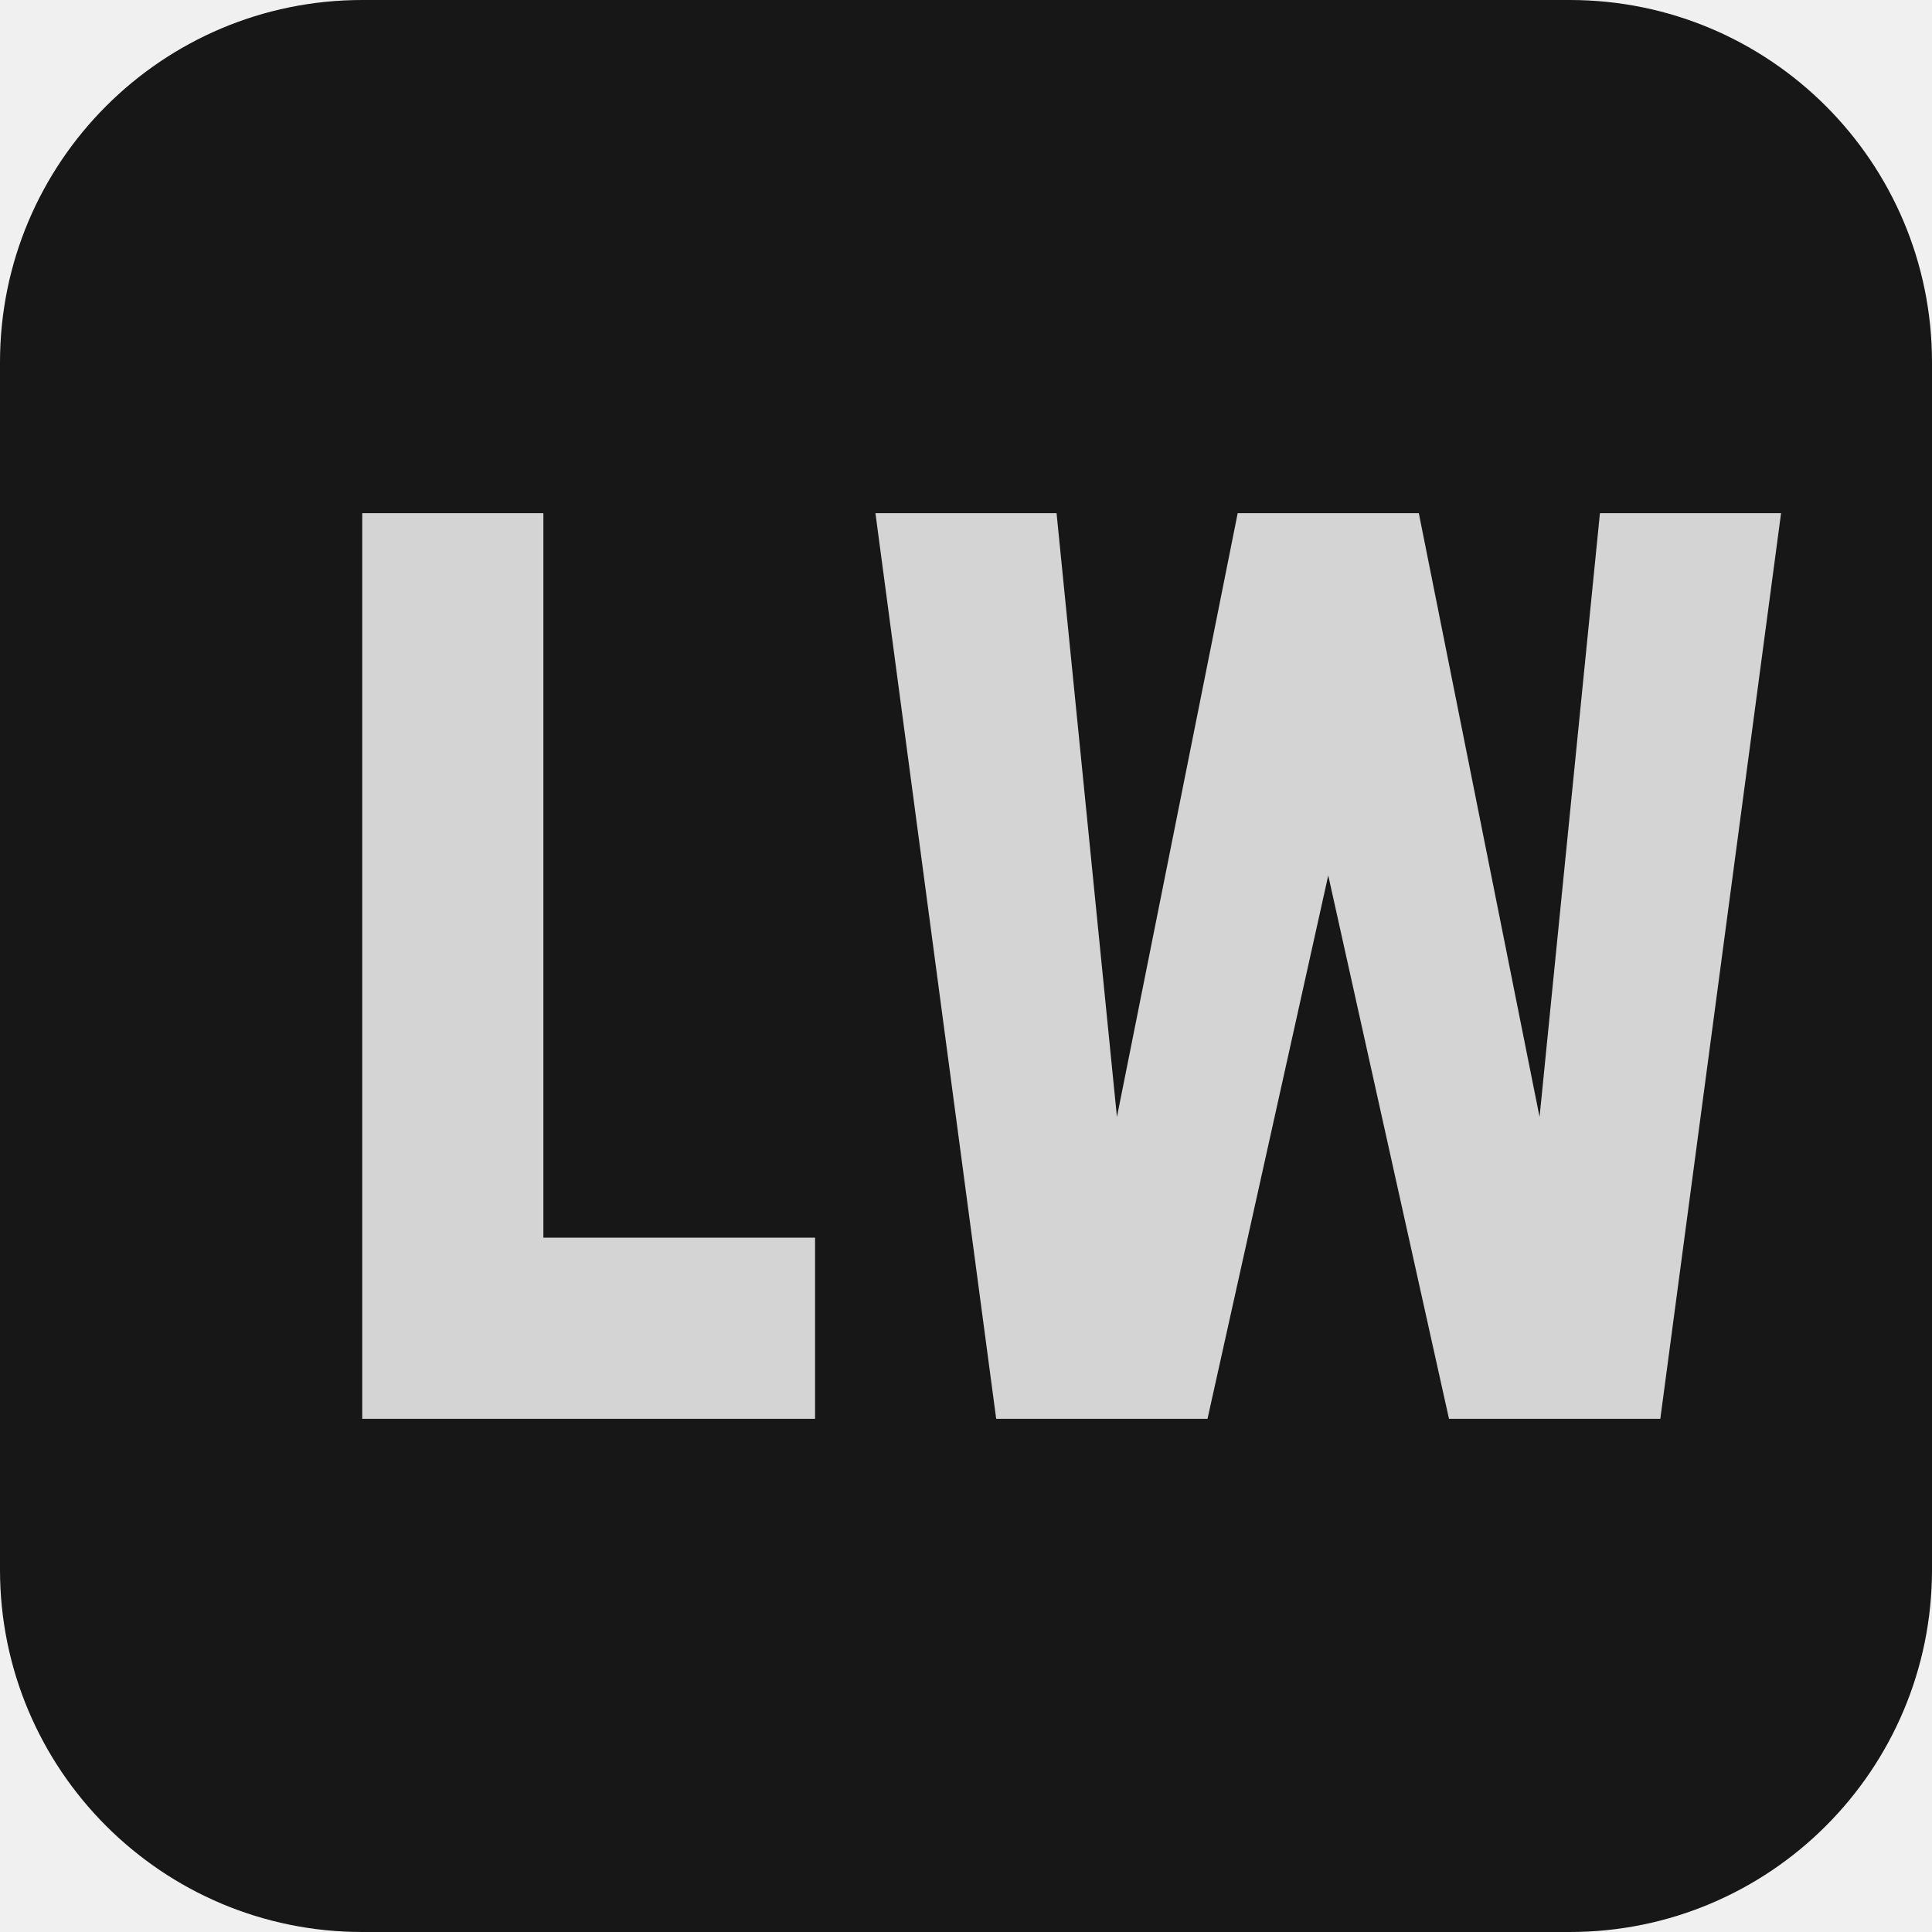
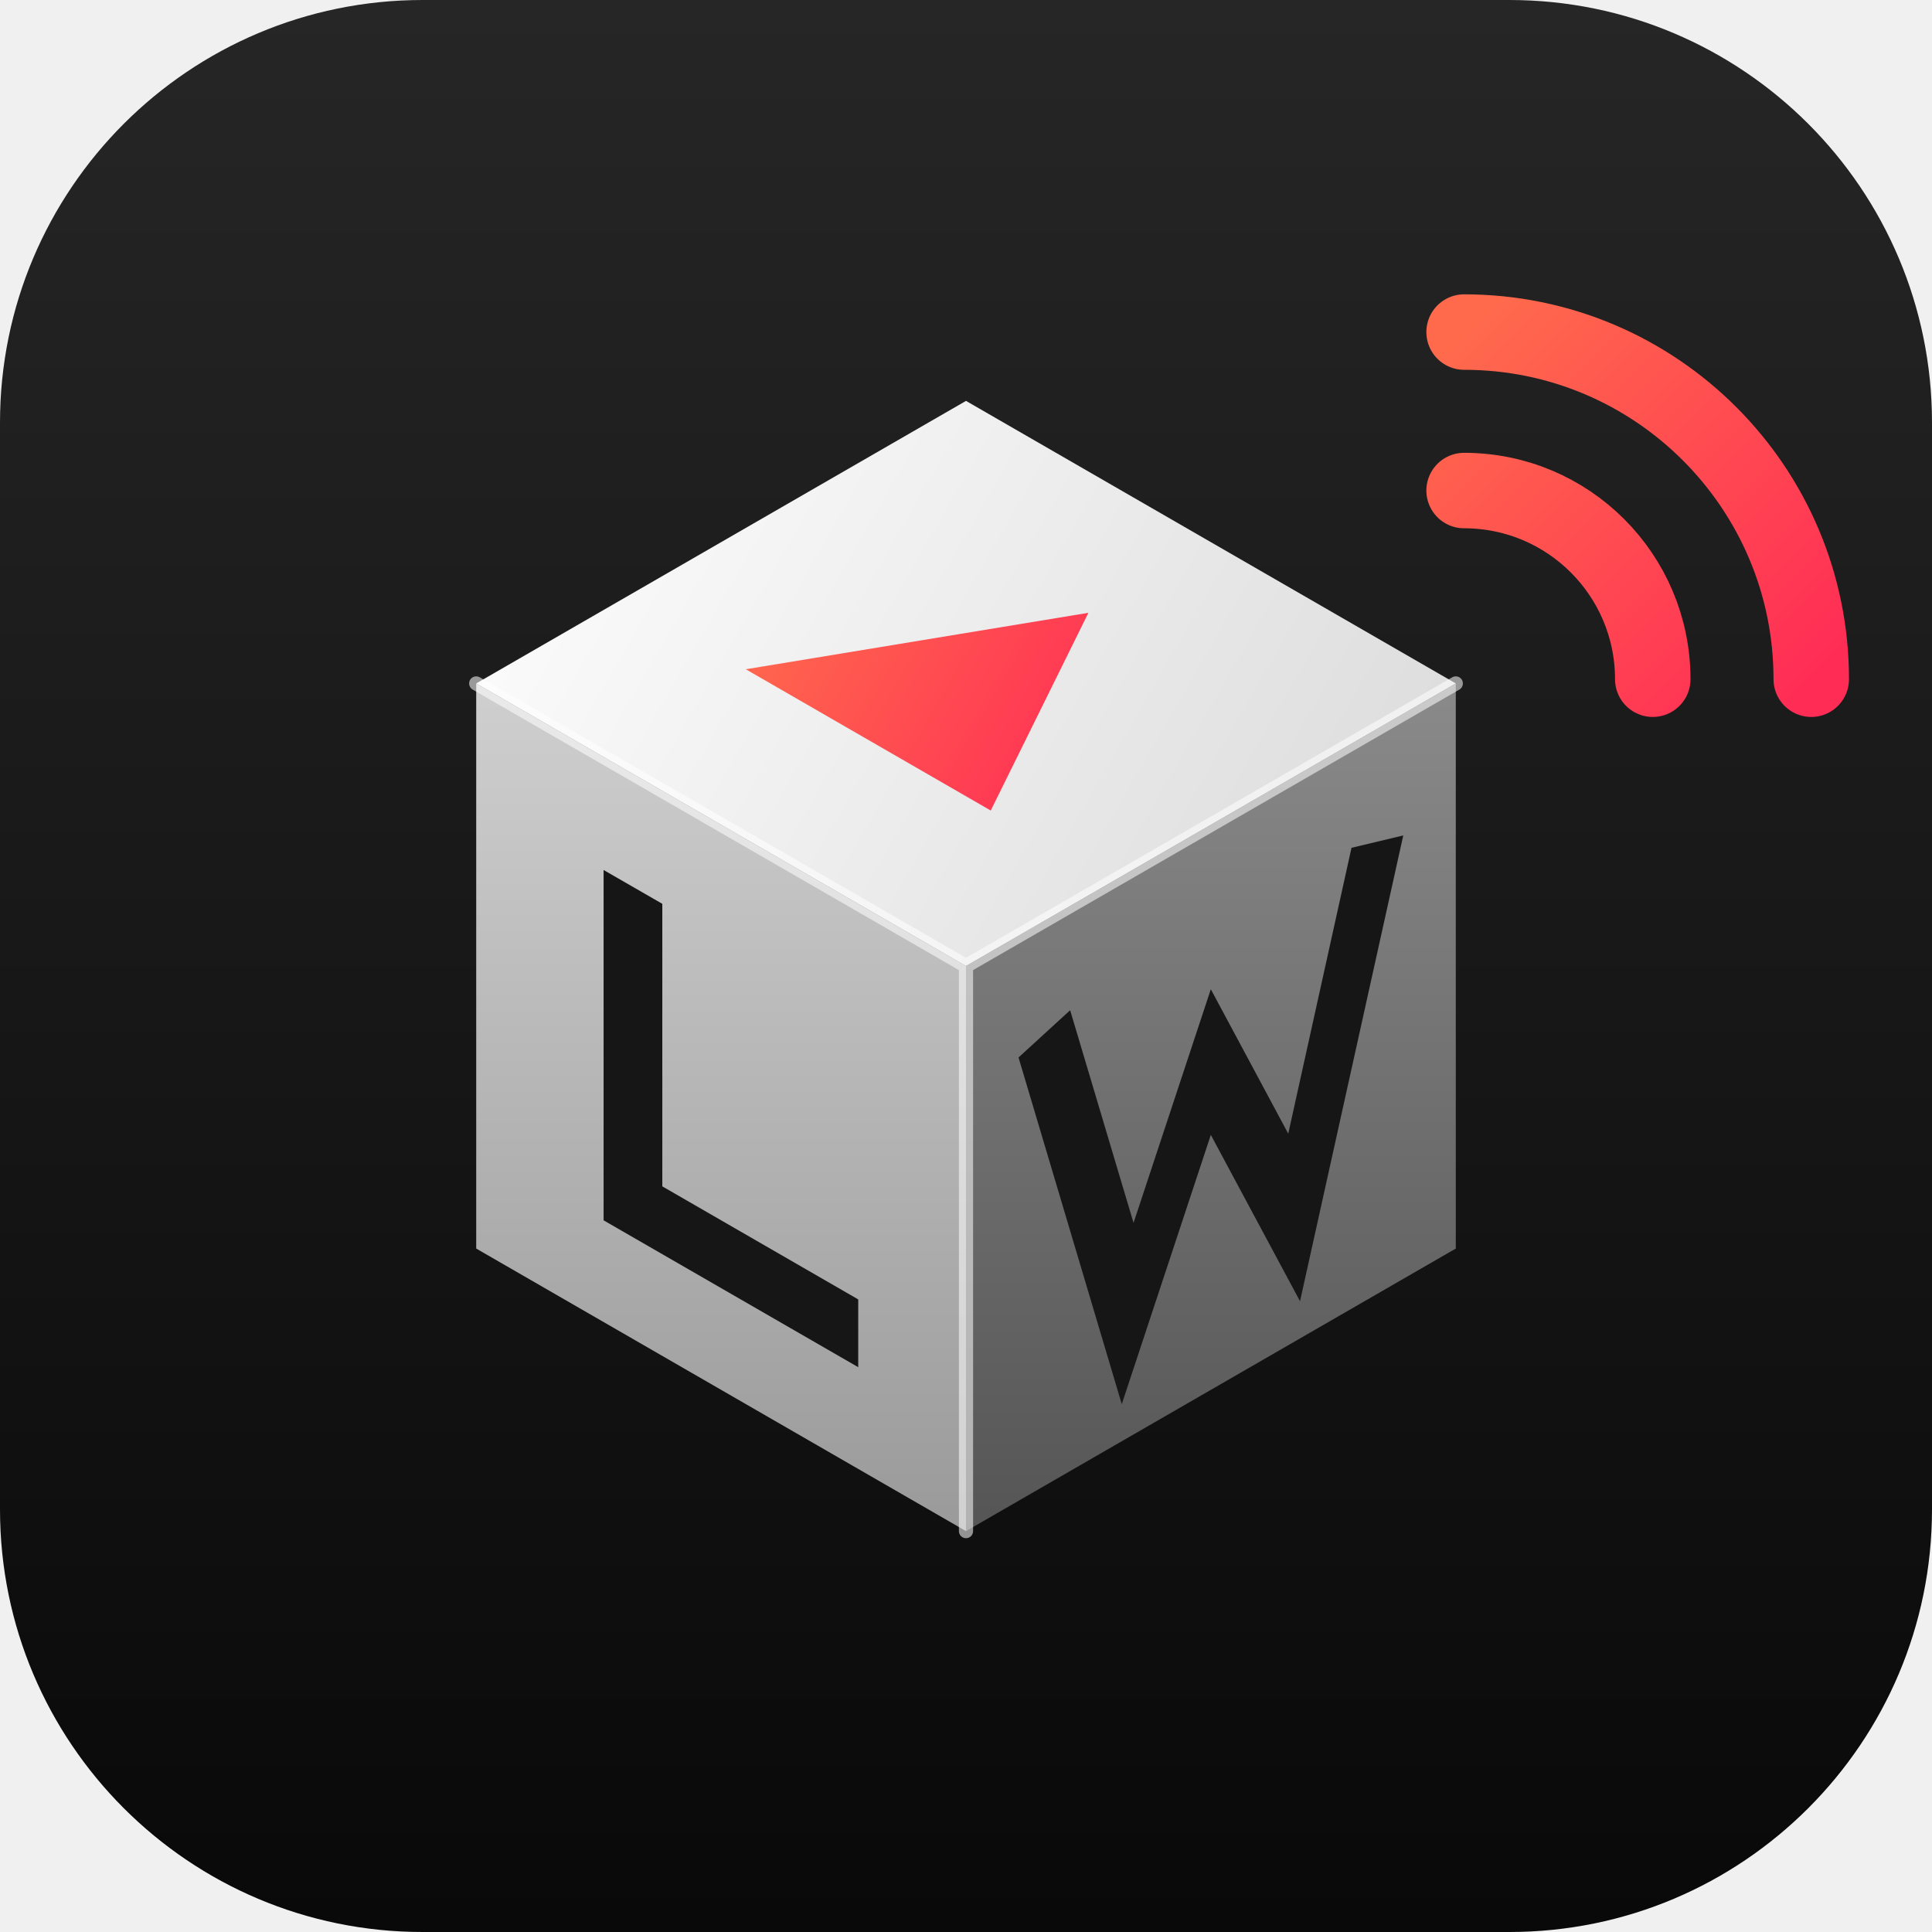
- <svg xmlns="http://www.w3.org/2000/svg" viewBox="0 0 64 64">
-   <rect width="64" height="64" rx="12" fill="#171717" />
-   <path d="M16 17v30h15v-6H22V17zm17 0 4 30h7l4-18 4 18h7l4-30h-6l-2 20-4-20h-6l-4 20-2-20z" fill="#d4d4d4" transform="translate(-4)" />
+ <svg xmlns="http://www.w3.org/2000/svg" width="128" height="128" viewBox="0 0 128 128">
+   <defs>
+     <linearGradient id="g0" gradientUnits="userSpaceOnUse" x1="0" y1="0" x2="0" y2="128">
+       <stop offset="0" stop-color="#262626" />
+       <stop offset="1" stop-color="#090909" />
+     </linearGradient>
+     <linearGradient id="g1" gradientUnits="userSpaceOnUse" x1="31.55" y1="26.56" x2="96.45" y2="64">
+       <stop offset="0" stop-color="#ffffff" />
+       <stop offset="1" stop-color="#d9d9d9" />
+     </linearGradient>
+     <linearGradient id="g2" gradientUnits="userSpaceOnUse" x1="31.55" y1="45.28" x2="31.55" y2="101.44">
+       <stop offset="0" stop-color="#cfcfcf" />
+       <stop offset="1" stop-color="#9a9a9a" />
+     </linearGradient>
+     <linearGradient id="g3" gradientUnits="userSpaceOnUse" x1="64" y1="45.28" x2="64" y2="101.44">
+       <stop offset="0" stop-color="#8a8a8a" />
+       <stop offset="1" stop-color="#555555" />
+     </linearGradient>
+     <linearGradient id="g4" gradientUnits="userSpaceOnUse" x1="49.41" y1="40.6" x2="72.11" y2="53.7">
+       <stop offset="0" stop-color="#ff6a4d" />
+       <stop offset="1" stop-color="#ff2d55" />
+     </linearGradient>
+     <linearGradient id="g5" gradientUnits="userSpaceOnUse" x1="97" y1="22" x2="120" y2="45">
+       <stop offset="0" stop-color="#ff6a4d" />
+       <stop offset="1" stop-color="#ff2d55" />
+     </linearGradient>
+     <linearGradient id="g6" gradientUnits="userSpaceOnUse" x1="97" y1="22" x2="120" y2="45">
+       <stop offset="0" stop-color="#ff6a4d" />
+       <stop offset="1" stop-color="#ff2d55" />
+     </linearGradient>
+   </defs>
+   <path d="M28 0H100A28 28 0 0 1 128 28V100A28 28 0 0 1 100 128H28A28 28 0 0 1 0 100V28A28 28 0 0 1 28 0Z" fill="url(#g0)" />
+   <path d="M64 26.56L96.45 45.28L64 64L31.55 45.28Z" fill="url(#g1)" />
+   <path d="M31.55 45.28L64 64L64 101.44L31.55 82.72Z" fill="url(#g2)" />
+   <path d="M64 64L96.45 45.28L96.45 82.72L64 101.44Z" fill="url(#g3)" />
+   <path d="M39.99 57.64L39.99 80.85L56.86 90.58L56.86 86.09L43.88 78.6L43.88 59.88Z" fill="#161616" />
+   <path d="M67.48 70.06L74.32 93.03L80.22 75.19L86.13 86.21L92.97 55.35L89.54 56.17L85.35 75.11L80.22 65.54L75.1 81.02L70.9 66.93Z" fill="#161616" />
+   <path d="M31.55 45.28L64 64L96.45 45.28M64 64L64 101.44" fill="none" stroke="#ffffff" stroke-width="0.94" stroke-linecap="round" stroke-linejoin="round" stroke-opacity="0.55" />
+   <path d="M49.41 44.34L65.64 53.7L72.11 40.6Z" fill="url(#g4)" />
+   <path d="M97 32.5a12.5 12.5 0 0 1 12.5 12.5" fill="none" stroke="url(#g5)" stroke-width="5" stroke-linecap="round" stroke-linejoin="round" />
+   <path d="M97 22a23 23 0 0 1 23 23" fill="none" stroke="url(#g6)" stroke-width="5" stroke-linecap="round" stroke-linejoin="round" />
</svg>
